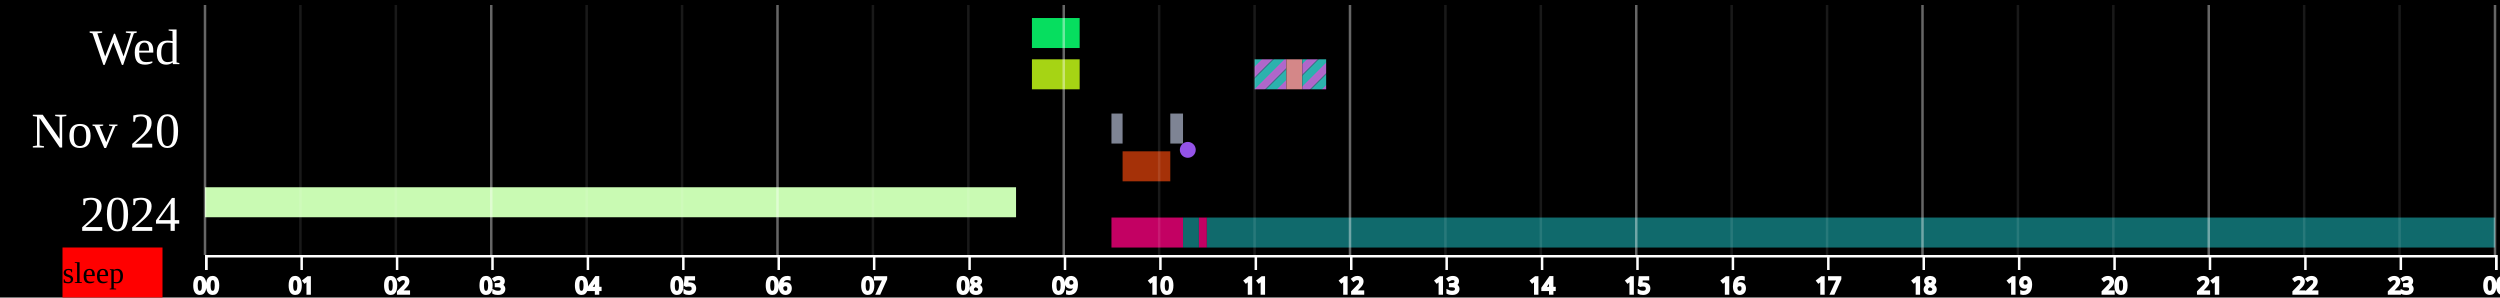
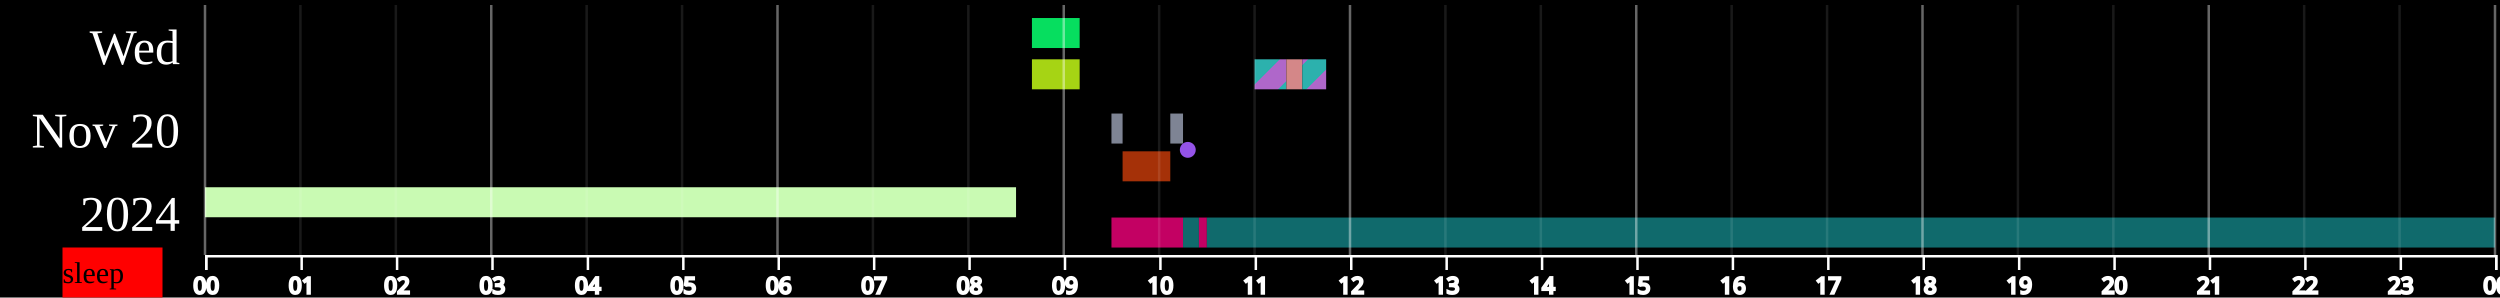
<svg xmlns="http://www.w3.org/2000/svg" height="119" width="1000">
  <defs>
    <symbol id="warning-icon">
      <svg fill="#ff0000" viewBox="0 0 24 24" id="warning-alt" data-name="Flat Line" class="icon flat-line">
        <path id="secondary" d="M10.25,4.19,2.63,18a2,2,0,0,0,1.75,3H19.62a2,2,0,0,0,1.75-3L13.75,4.19A2,2,0,0,0,10.25,4.19Z" style="fill: #ffff00; stroke-width: 2;" />
        <line id="primary-upstroke" x1="12.05" y1="17" x2="11.95" y2="17" style="fill: none; stroke: #ff0000; stroke-linecap: round; stroke-linejoin: round; stroke-width: 2.5;" />
        <path id="primary" d="M12,9v4M10.25,4.19,2.63,18a2,2,0,0,0,1.75,3H19.62a2,2,0,0,0,1.75-3L13.75,4.19A2,2,0,0,0,10.25,4.19Z" style="fill: none; stroke: #ff0000; stroke-linecap: round; stroke-linejoin: round; stroke-width: 2;" />
      </svg>
    </symbol>
    <style>
            svg { overflow: visible; }
        </style>
  </defs>
  <rect fill="black" height="100%" width="100%" />
  <svg height="115" width="996" y="2" x="2" class="plot">
    <g transform="translate(80, 0)">
      <g transform="translate(0, 0)">
        <text font-size="20" text-anchor="end" fill="white" dy="0.35em" y="16.667" x="-0.5em">
                    Wed
                </text>
        <text font-size="20" text-anchor="end" fill="white" dy="0.35em" y="50" x="-0.5em">
                    Nov 20
                </text>
        <text font-size="20" text-anchor="end" fill="white" dy="0.35em" y="83.333" x="-0.5em">
                    2024
                </text>
      </g>
    </g>
    <svg x="80" height="100" width="916" class="dataArea">
      <svg y="0" class="day 2024-11-20">
        <svg class="timechunk">
          <svg height="12" width="916" y="5.21" x="0" preserveAspectRatio="none" viewBox="0 0 916 12" class="text">
            <defs>
              <style>
                                .popover {
      position: absolute;
      background: rgba(0, 0, 0, 0.8);
      color: white;
      padding: 8px;
      border-radius: 4px;
      font-family: sans-serif;
      font-size: 12px;
      pointer-events: none;
      white-space: pre-line;
      z-index: 1000;
      max-width: 250px;
      display: none;
    }
                            </style>
            </defs>
            <rect data-hover-text="Field: text State: fiction_book Time: 08:40 - 09:10 Duration: 30m" data-end-time="2024-11-20T09:10:00.000Z" data-time="2024-11-20T08:40:00.000Z" data-state="fiction_book" data-field="text" height="12" width="19.083" y="0" x="330.778" fill="#06de5f" class="text fiction_book block" />
          </svg>
          <svg height="12" width="916" y="21.723" x="0" preserveAspectRatio="none" viewBox="0 0 916 12" class="project">
            <defs>
-               <pattern patternTransform="rotate(45)" height="12" width="6.361" patternUnits="userSpaceOnUse" id="stripe-pattern-emails-tasks-419.8333381925155">
-                 <rect fill="#af67ca" height="36" width="3.181" y="-12" x="0" />
-                 <rect fill="#2cb1ad" height="36" width="3.181" y="-12" x="3.181" />
+               <pattern patternTransform="rotate(45)" height="12" width="16" patternUnits="userSpaceOnUse" id="stripe-pattern-emails-tasks-419.8333381925155">
+                 <rect fill="#af67ca" height="36" width="8" y="-12" x="0" />
+                 <rect fill="#2cb1ad" height="36" width="8" y="-12" x="8" />
              </pattern>
-               <pattern patternTransform="rotate(45)" height="12" width="6.361" patternUnits="userSpaceOnUse" id="stripe-pattern-emails-tasks-438.91667174672074">
-                 <rect fill="#af67ca" height="36" width="3.181" y="-12" x="0" />
-                 <rect fill="#2cb1ad" height="36" width="3.181" y="-12" x="3.181" />
+               <pattern patternTransform="rotate(45)" height="12" width="16" patternUnits="userSpaceOnUse" id="stripe-pattern-emails-tasks-438.91667174672074">
+                 <rect fill="#af67ca" height="36" width="8" y="-12" x="0" />
+                 <rect fill="#2cb1ad" height="36" width="8" y="-12" x="8" />
              </pattern>
              <style>
                                .popover {
      position: absolute;
      background: rgba(0, 0, 0, 0.8);
      color: white;
      padding: 8px;
      border-radius: 4px;
      font-family: sans-serif;
      font-size: 12px;
      pointer-events: none;
      white-space: pre-line;
      z-index: 1000;
      max-width: 250px;
      display: none;
    }
                            </style>
            </defs>
            <rect data-hover-text="Field: project State: german Time: 08:40 - 09:10 Duration: 30m" data-end-time="2024-11-20T09:10:00.000Z" data-time="2024-11-20T08:40:00.000Z" data-state="german" data-field="project" height="12" width="19.083" y="0" x="330.778" fill="#a6d414" class="project german block" />
            <rect data-hover-text="Field: project State: emails, tasks Time: 11:00 - 11:20 Duration: 20m" data-end-time="2024-11-20T11:20:00.000Z" data-time="2024-11-20T11:00:00.000Z" data-state="emails, tasks" data-field="project" height="12" width="12.722" y="0" x="419.833" fill="url(#stripe-pattern-emails-tasks-419.8333381925155)" class="project multi-state block" />
            <rect data-hover-text="Field: project State: meeting Time: 11:20 - 11:30 Duration: 10m" data-end-time="2024-11-20T11:30:00.000Z" data-time="2024-11-20T11:20:00.000Z" data-state="meeting" data-field="project" height="12" width="6.361" y="0" x="432.556" fill="#d48788" class="project meeting block" />
            <rect data-hover-text="Field: project State: emails, tasks Time: 11:30 - 11:45 Duration: 15m" data-end-time="2024-11-20T11:45:00.000Z" data-time="2024-11-20T11:30:00.000Z" data-state="emails, tasks" data-field="project" height="12" width="9.542" y="0" x="438.917" fill="url(#stripe-pattern-emails-tasks-438.91667174672074)" class="project multi-state block" />
          </svg>
          <svg height="12" width="916" y="43.421" x="0" preserveAspectRatio="none" viewBox="0 0 916 12" class="stretch">
            <defs>
              <style>
                                .popover {
      position: absolute;
      background: rgba(0, 0, 0, 0.8);
      color: white;
      padding: 8px;
      border-radius: 4px;
      font-family: sans-serif;
      font-size: 12px;
      pointer-events: none;
      white-space: pre-line;
      z-index: 1000;
      max-width: 250px;
      display: none;
    }
                            </style>
            </defs>
            <rect data-hover-text="Field: stretch State: true Time: 09:30 - 09:37 Duration: 7m" data-end-time="2024-11-20T09:37:00.000Z" data-time="2024-11-20T09:30:00.000Z" data-state="true" data-field="stretch" height="12" width="4.453" y="0" x="362.583" fill="#7e8494" class="stretch true block" />
            <rect data-hover-text="Field: stretch State: true Time: 10:07 - 10:15 Duration: 8m" data-end-time="2024-11-20T10:15:00.000Z" data-time="2024-11-20T10:07:00.000Z" data-state="true" data-field="stretch" height="12" width="5.089" y="0" x="386.119" fill="#7e8494" class="stretch true block" />
          </svg>
          <svg height="12" width="916" y="51.941" x="0" preserveAspectRatio="none" viewBox="0 0 916 12" class="pushup">
            <defs>
              <style>
                                .popover {
      position: absolute;
      background: rgba(0, 0, 0, 0.8);
      color: white;
      padding: 8px;
      border-radius: 4px;
      font-family: sans-serif;
      font-size: 12px;
      pointer-events: none;
      white-space: pre-line;
      z-index: 1000;
      max-width: 250px;
      display: none;
    }
                            </style>
            </defs>
            <circle data-hover-text="Field: pushup State: true Time: 10:18" data-time="2024-11-20T10:18:00.000Z" data-state="true" data-field="pushup" fill="#9453e7" r="3.181" cy="6" cx="393.117" class="pushup true point" />
          </svg>
          <svg height="12" width="916" y="58.528" x="0" preserveAspectRatio="none" viewBox="0 0 916 12" class="run">
            <defs>
              <style>
                                .popover {
      position: absolute;
      background: rgba(0, 0, 0, 0.8);
      color: white;
      padding: 8px;
      border-radius: 4px;
      font-family: sans-serif;
      font-size: 12px;
      pointer-events: none;
      white-space: pre-line;
      z-index: 1000;
      max-width: 250px;
      display: none;
    }
                            </style>
            </defs>
            <rect data-hover-text="Field: run State: true Time: 09:37 - 10:07 Duration: 30m" data-end-time="2024-11-20T10:07:00.000Z" data-time="2024-11-20T09:37:00.000Z" data-state="true" data-field="run" height="12" width="19.083" y="0" x="367.036" fill="#a53108" class="run true block" />
          </svg>
          <svg height="12" width="916" y="72.898" x="0" preserveAspectRatio="none" viewBox="0 0 916 12" class="sleep">
            <defs>
              <style>
                                .popover {
      position: absolute;
      background: rgba(0, 0, 0, 0.8);
      color: white;
      padding: 8px;
      border-radius: 4px;
      font-family: sans-serif;
      font-size: 12px;
      pointer-events: none;
      white-space: pre-line;
      z-index: 1000;
      max-width: 250px;
      display: none;
    }
                            </style>
            </defs>
            <rect data-hover-text="Field: sleep State: true Time: 00:00 - 08:30 Duration: 8h 30m" data-end-time="2024-11-20T08:30:00.000Z" data-time="2024-11-20T00:00:00.000Z" data-state="true" data-field="sleep" height="12" width="324.417" y="0" x="0" fill="#c9fab3" class="sleep true block" />
            <use field="sleep" class="sleep error" height="9.542" width="9.542" y="1.229" x="319.646" href="#warning-icon" />
          </svg>
          <svg height="12" width="916" y="84.291" x="0" preserveAspectRatio="none" viewBox="0 0 916 12" class="caffeine">
            <defs>
              <style>
                                .popover {
      position: absolute;
      background: rgba(0, 0, 0, 0.8);
      color: white;
      padding: 8px;
      border-radius: 4px;
      font-family: sans-serif;
      font-size: 12px;
      pointer-events: none;
      white-space: pre-line;
      z-index: 1000;
      max-width: 250px;
      display: none;
    }
                            </style>
            </defs>
            <circle data-hover-text="Field: caffeine State: true Time: 11:00" data-time="2024-11-20T11:00:00.000Z" data-state="true" data-field="caffeine" fill="#e724f8" r="3.181" cy="6" cx="419.833" class="caffeine true point" />
          </svg>
          <svg height="12" width="916" y="85.017" x="0" preserveAspectRatio="none" viewBox="0 0 916 12" class="environment">
            <defs>
              <style>
                                .popover {
      position: absolute;
      background: rgba(0, 0, 0, 0.8);
      color: white;
      padding: 8px;
      border-radius: 4px;
      font-family: sans-serif;
      font-size: 12px;
      pointer-events: none;
      white-space: pre-line;
      z-index: 1000;
      max-width: 250px;
      display: none;
    }
                            </style>
            </defs>
            <rect data-hover-text="Field: environment State: outside Time: 09:30 - 10:15 Duration: 45m" data-end-time="2024-11-20T10:15:00.000Z" data-time="2024-11-20T09:30:00.000Z" data-state="outside" data-field="environment" height="12" width="28.625" y="0" x="362.583" fill="#c30163" class="environment outside block" />
            <rect data-hover-text="Field: environment State: home Time: 10:15 - 10:25 Duration: 10m" data-end-time="2024-11-20T10:25:00.000Z" data-time="2024-11-20T10:15:00.000Z" data-state="home" data-field="environment" height="12" width="6.361" y="0" x="391.208" fill="#106a6c" class="environment home block" />
            <rect data-hover-text="Field: environment State: outside Time: 10:25 - 10:30 Duration: 5m" data-end-time="2024-11-20T10:30:00.000Z" data-time="2024-11-20T10:25:00.000Z" data-state="outside" data-field="environment" height="12" width="3.181" y="0" x="397.569" fill="#c30163" class="environment outside block" />
            <rect data-hover-text="Field: environment State: home Time: 10:30 - 23:59 Duration: 13h 30m" data-end-time="2024-11-20T23:59:59.999Z" data-time="2024-11-20T10:30:00.000Z" data-state="home" data-field="environment" height="12" width="515.25" y="0" x="400.75" fill="#106a6c" class="environment home block" />
          </svg>
        </svg>
      </svg>
    </svg>
    <g text-anchor="middle" font-family="sans-serif" font-size="10" fill="none" transform="translate(80, 100)">
      <path d="M0.5,6V0.5H916.5V6" stroke="white" class="domain" />
      <g transform="translate(0.5,0)" opacity="1" class="tick">
        <line y2="6" stroke="white" />
        <text style="font-size:9px" stroke="white" dy="0.71em" y="9" fill="white">
                    00
                </text>
      </g>
      <g transform="translate(38.66667,0)" opacity="1" class="tick">
        <line y2="6" stroke="white" />
        <text style="font-size:9px" stroke="white" dy="0.71em" y="9" fill="white">
                    01
                </text>
      </g>
      <g transform="translate(76.83333,0)" opacity="1" class="tick">
        <line y2="6" stroke="white" />
        <text style="font-size:9px" stroke="white" dy="0.71em" y="9" fill="white">
                    02
                </text>
      </g>
      <g transform="translate(115,0)" opacity="1" class="tick">
        <line y2="6" stroke="white" />
        <text style="font-size:9px" stroke="white" dy="0.71em" y="9" fill="white">
                    03
                </text>
      </g>
      <g transform="translate(153.1667,0)" opacity="1" class="tick">
        <line y2="6" stroke="white" />
        <text style="font-size:9px" stroke="white" dy="0.71em" y="9" fill="white">
                    04
                </text>
      </g>
      <g transform="translate(191.3333,0)" opacity="1" class="tick">
        <line y2="6" stroke="white" />
        <text style="font-size:9px" stroke="white" dy="0.71em" y="9" fill="white">
                    05
                </text>
      </g>
      <g transform="translate(229.5,0)" opacity="1" class="tick">
        <line y2="6" stroke="white" />
        <text style="font-size:9px" stroke="white" dy="0.71em" y="9" fill="white">
                    06
                </text>
      </g>
      <g transform="translate(267.6667,0)" opacity="1" class="tick">
        <line y2="6" stroke="white" />
        <text style="font-size:9px" stroke="white" dy="0.71em" y="9" fill="white">
                    07
                </text>
      </g>
      <g transform="translate(305.8333,0)" opacity="1" class="tick">
        <line y2="6" stroke="white" />
        <text style="font-size:9px" stroke="white" dy="0.71em" y="9" fill="white">
                    08
                </text>
      </g>
      <g transform="translate(344,0)" opacity="1" class="tick">
        <line y2="6" stroke="white" />
        <text style="font-size:9px" stroke="white" dy="0.71em" y="9" fill="white">
                    09
                </text>
      </g>
      <g transform="translate(382.1667,0)" opacity="1" class="tick">
        <line y2="6" stroke="white" />
        <text style="font-size:9px" stroke="white" dy="0.71em" y="9" fill="white">
                    10
                </text>
      </g>
      <g transform="translate(420.3333,0)" opacity="1" class="tick">
        <line y2="6" stroke="white" />
        <text style="font-size:9px" stroke="white" dy="0.71em" y="9" fill="white">
                    11
                </text>
      </g>
      <g transform="translate(458.5,0)" opacity="1" class="tick">
        <line y2="6" stroke="white" />
        <text style="font-size:9px" stroke="white" dy="0.71em" y="9" fill="white">
                    12
                </text>
      </g>
      <g transform="translate(496.6667,0)" opacity="1" class="tick">
        <line y2="6" stroke="white" />
        <text style="font-size:9px" stroke="white" dy="0.71em" y="9" fill="white">
                    13
                </text>
      </g>
      <g transform="translate(534.8333,0)" opacity="1" class="tick">
        <line y2="6" stroke="white" />
        <text style="font-size:9px" stroke="white" dy="0.71em" y="9" fill="white">
                    14
                </text>
      </g>
      <g transform="translate(573,0)" opacity="1" class="tick">
        <line y2="6" stroke="white" />
        <text style="font-size:9px" stroke="white" dy="0.71em" y="9" fill="white">
                    15
                </text>
      </g>
      <g transform="translate(611.1667,0)" opacity="1" class="tick">
        <line y2="6" stroke="white" />
        <text style="font-size:9px" stroke="white" dy="0.71em" y="9" fill="white">
                    16
                </text>
      </g>
      <g transform="translate(649.3333,0)" opacity="1" class="tick">
        <line y2="6" stroke="white" />
        <text style="font-size:9px" stroke="white" dy="0.71em" y="9" fill="white">
                    17
                </text>
      </g>
      <g transform="translate(687.5,0)" opacity="1" class="tick">
        <line y2="6" stroke="white" />
        <text style="font-size:9px" stroke="white" dy="0.71em" y="9" fill="white">
                    18
                </text>
      </g>
      <g transform="translate(725.6667,0)" opacity="1" class="tick">
        <line y2="6" stroke="white" />
        <text style="font-size:9px" stroke="white" dy="0.71em" y="9" fill="white">
                    19
                </text>
      </g>
      <g transform="translate(763.8333,0)" opacity="1" class="tick">
        <line y2="6" stroke="white" />
        <text style="font-size:9px" stroke="white" dy="0.71em" y="9" fill="white">
                    20
                </text>
      </g>
      <g transform="translate(802,0)" opacity="1" class="tick">
        <line y2="6" stroke="white" />
        <text style="font-size:9px" stroke="white" dy="0.71em" y="9" fill="white">
                    21
                </text>
      </g>
      <g transform="translate(840.1667,0)" opacity="1" class="tick">
        <line y2="6" stroke="white" />
        <text style="font-size:9px" stroke="white" dy="0.71em" y="9" fill="white">
                    22
                </text>
      </g>
      <g transform="translate(878.3333,0)" opacity="1" class="tick">
        <line y2="6" stroke="white" />
        <text style="font-size:9px" stroke="white" dy="0.71em" y="9" fill="white">
                    23
                </text>
      </g>
      <g transform="translate(916.5,0)" opacity="1" class="tick">
        <line y2="6" stroke="white" />
        <text style="font-size:9px" stroke="white" dy="0.71em" y="9" fill="white">
                    00
                </text>
      </g>
    </g>
    <g transform="translate(80, 0)">
      <line stroke-opacity="0.4" stroke="white" y2="100" y1="0" x2="0" x1="0" class="gridline" />
      <line stroke-opacity="0.1" stroke="white" y2="100" y1="0" x2="38.167" x1="38.167" class="gridline" />
      <line stroke-opacity="0.1" stroke="white" y2="100" y1="0" x2="76.333" x1="76.333" class="gridline" />
      <line stroke-opacity="0.4" stroke="white" y2="100" y1="0" x2="114.5" x1="114.5" class="gridline" />
      <line stroke-opacity="0.1" stroke="white" y2="100" y1="0" x2="152.667" x1="152.667" class="gridline" />
      <line stroke-opacity="0.1" stroke="white" y2="100" y1="0" x2="190.833" x1="190.833" class="gridline" />
      <line stroke-opacity="0.4" stroke="white" y2="100" y1="0" x2="229" x1="229" class="gridline" />
      <line stroke-opacity="0.1" stroke="white" y2="100" y1="0" x2="267.167" x1="267.167" class="gridline" />
      <line stroke-opacity="0.1" stroke="white" y2="100" y1="0" x2="305.333" x1="305.333" class="gridline" />
      <line stroke-opacity="0.4" stroke="white" y2="100" y1="0" x2="343.5" x1="343.5" class="gridline" />
      <line stroke-opacity="0.1" stroke="white" y2="100" y1="0" x2="381.667" x1="381.667" class="gridline" />
      <line stroke-opacity="0.1" stroke="white" y2="100" y1="0" x2="419.833" x1="419.833" class="gridline" />
      <line stroke-opacity="0.4" stroke="white" y2="100" y1="0" x2="458" x1="458" class="gridline" />
      <line stroke-opacity="0.1" stroke="white" y2="100" y1="0" x2="496.167" x1="496.167" class="gridline" />
      <line stroke-opacity="0.1" stroke="white" y2="100" y1="0" x2="534.333" x1="534.333" class="gridline" />
      <line stroke-opacity="0.4" stroke="white" y2="100" y1="0" x2="572.5" x1="572.5" class="gridline" />
      <line stroke-opacity="0.1" stroke="white" y2="100" y1="0" x2="610.667" x1="610.667" class="gridline" />
      <line stroke-opacity="0.1" stroke="white" y2="100" y1="0" x2="648.833" x1="648.833" class="gridline" />
      <line stroke-opacity="0.4" stroke="white" y2="100" y1="0" x2="687" x1="687" class="gridline" />
      <line stroke-opacity="0.1" stroke="white" y2="100" y1="0" x2="725.167" x1="725.167" class="gridline" />
      <line stroke-opacity="0.1" stroke="white" y2="100" y1="0" x2="763.333" x1="763.333" class="gridline" />
      <line stroke-opacity="0.4" stroke="white" y2="100" y1="0" x2="801.5" x1="801.5" class="gridline" />
      <line stroke-opacity="0.1" stroke="white" y2="100" y1="0" x2="839.667" x1="839.667" class="gridline" />
      <line stroke-opacity="0.1" stroke="white" y2="100" y1="0" x2="877.833" x1="877.833" class="gridline" />
      <line stroke-opacity="0.4" stroke="white" y2="100" y1="0" x2="916" x1="916" class="gridline" />
    </g>
  </svg>
  <use height="20" width="20" y="99" x="0" href="#warning-icon" />
  <rect fill="red" height="20" width="40" y="99" x="25" />
  <text text-anchor="start" fill="black" dy="0.35em" y="109" x="25">
        sleep
    </text>
</svg>
